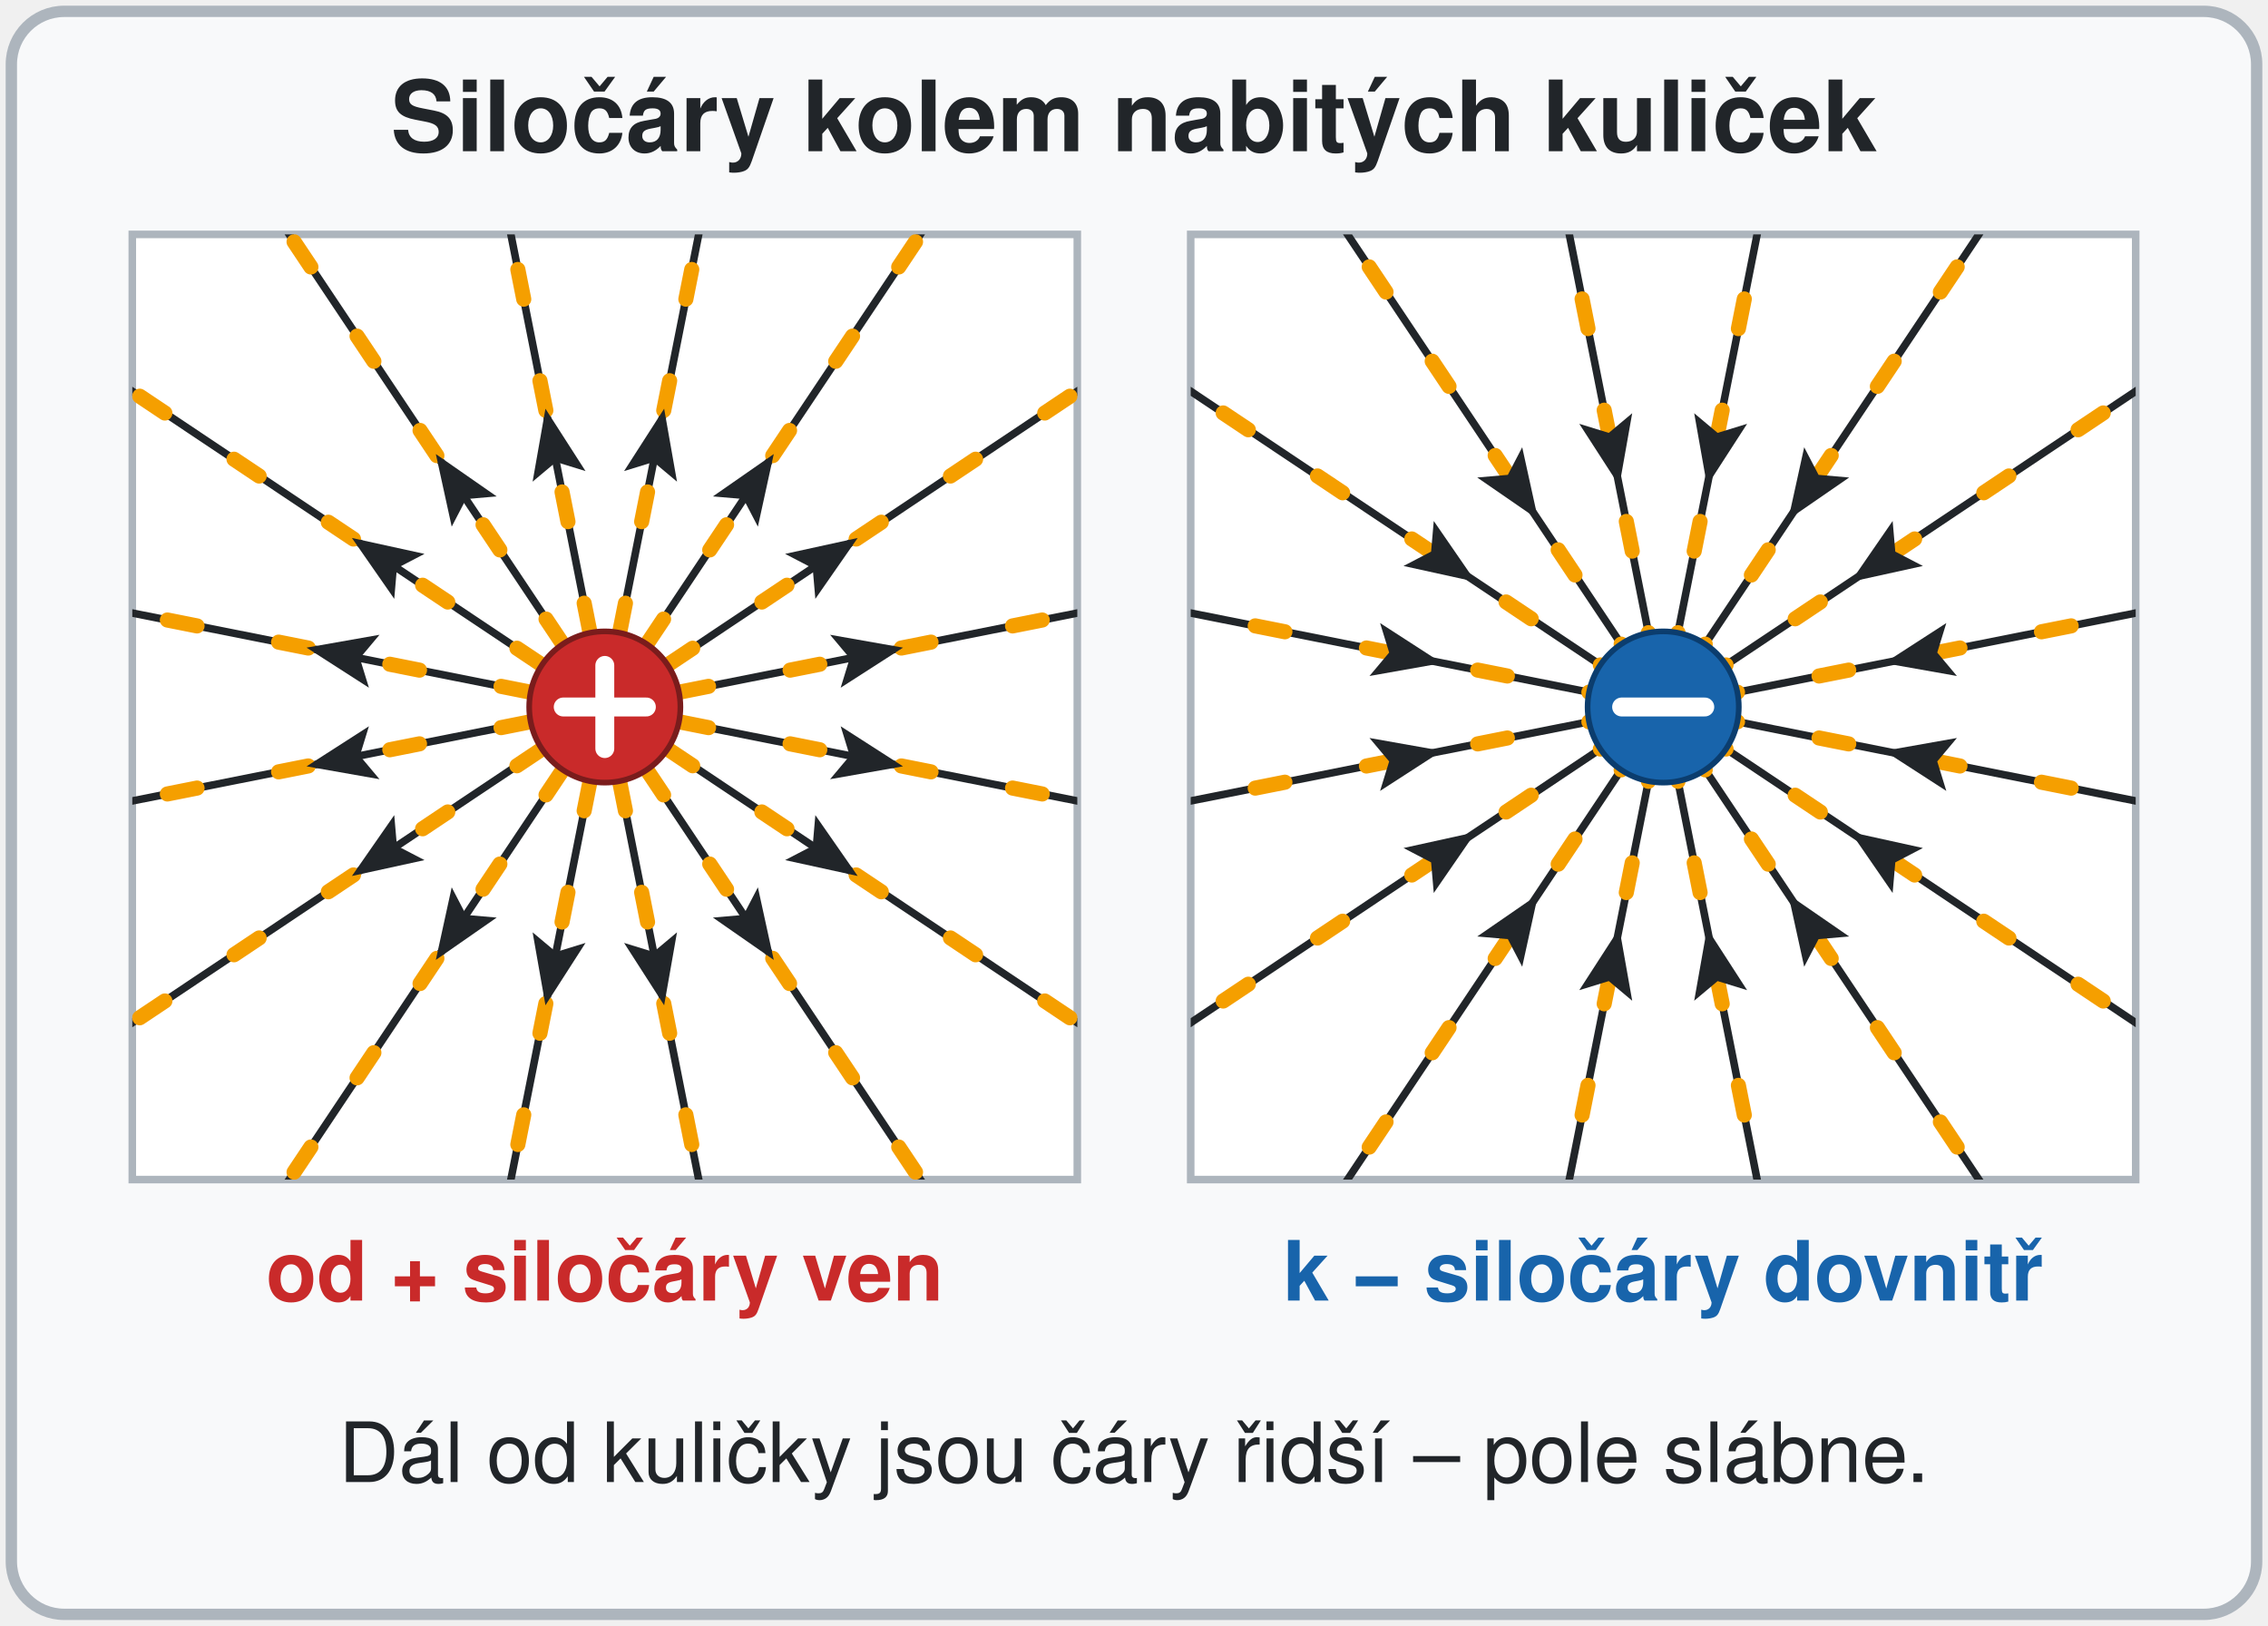
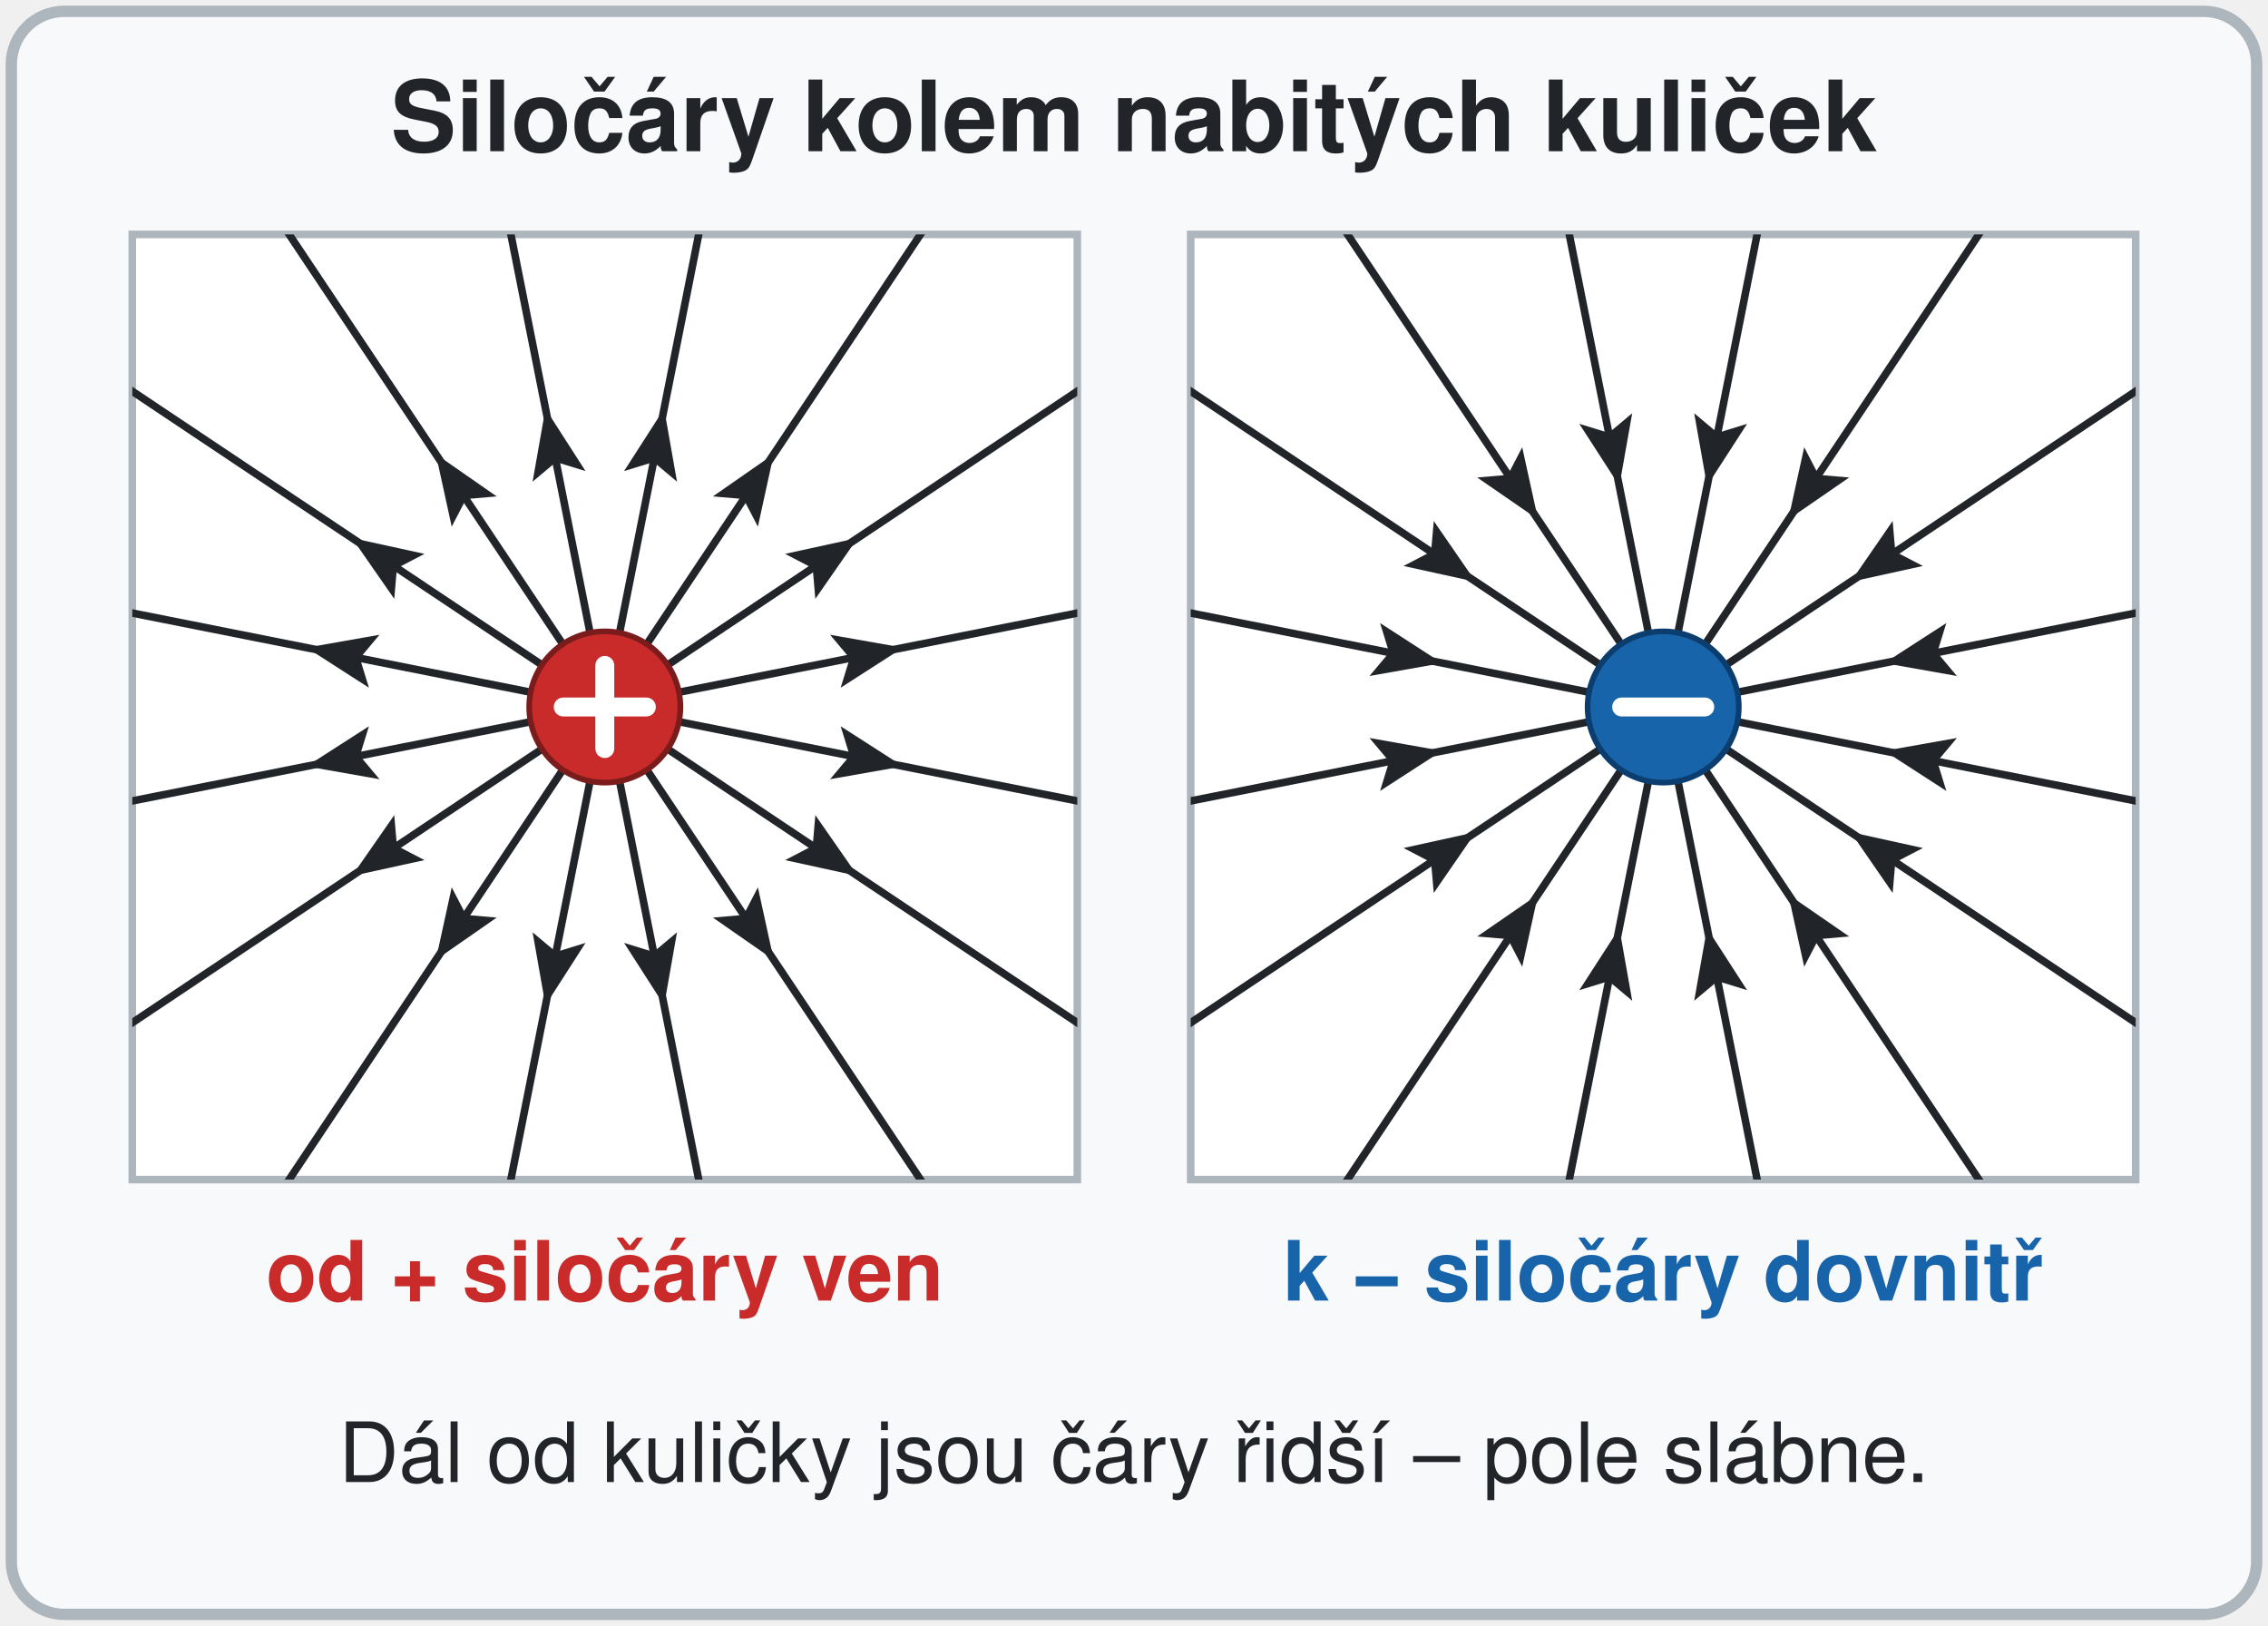
- <svg xmlns="http://www.w3.org/2000/svg" viewBox="0 0 600 430" font-family="'Segoe UI', Helvetica, Arial, sans-serif" role="img" aria-label="Dva čtverce se siločárami. Vlevo kladně nabitá kulička, siločáry z ní míří na všechny strany ven. Vpravo záporně nabitá kulička, siločáry do ní míří ze všech stran dovnitř. Dál od kuličky jsou čáry řidší – pole slábne. Animace: žluté čárky běží po siločárách ve směru šipek.">
-   <style>
- /* Předloha: PDF lekce 19, s. 7 (siločáry kladné a záporné kuličky, 16 čar). Čárky (amber) běží ve směru siločar:
-    úsek 30 px za 0,8 s. Bez animace se čárky skryjí a zůstanou siločáry se šipkami. */
- .tok { stroke-dasharray: 8 22; animation: tok 0.8s linear infinite; }
- @keyframes tok { from { stroke-dashoffset: 30; } to { stroke-dashoffset: 0; } }
- @media (prefers-reduced-motion: reduce) { .tok { animation: none; opacity: 0; } }
- </style>
+ <svg xmlns="http://www.w3.org/2000/svg" viewBox="0 0 600 430" font-family="'Segoe UI', Helvetica, Arial, sans-serif" role="img" aria-label="Dva čtverce se siločárami. Vlevo kladně nabitá kulička, siločáry z ní míří na všechny strany ven. Vpravo záporně nabitá kulička, siločáry do ní míří ze všech stran dovnitř. Dál od kuličky jsou čáry řidší – pole slábne. Šipky ukazují směr siločar.">
  <defs>
    <clipPath id="k1">
      <rect x="35" y="62" width="250" height="250" />
    </clipPath>
    <clipPath id="k2">
      <rect x="315" y="62" width="250" height="250" />
    </clipPath>
  </defs>
  <rect x="3" y="3" width="594" height="424" rx="14" fill="#f8f9fa" />
  <text x="300" y="40" font-size="26" fill="#212529" font-weight="bold" text-anchor="middle">Siločáry kolem nabitých kuliček</text>
  <rect x="35" y="62" width="250" height="250" fill="#fff" stroke="#adb5bd" stroke-width="2" />
  <g clip-path="url(#k1)">
    <path d="M179.6 190.9L356.2 226" stroke="#212529" stroke-width="2" />
    <path d="M176.6 198.1L326.3 298.1" stroke="#212529" stroke-width="2" />
    <path d="M171.1 203.6L271.1 353.3" stroke="#212529" stroke-width="2" />
    <path d="M163.9 206.6L199 383.2" stroke="#212529" stroke-width="2" />
    <path d="M156.1 206.6L121 383.2" stroke="#212529" stroke-width="2" />
    <path d="M148.9 203.6L48.9 353.3" stroke="#212529" stroke-width="2" />
    <path d="M143.4 198.1L-6.3 298.1" stroke="#212529" stroke-width="2" />
    <path d="M140.4 190.9L-36.2 226" stroke="#212529" stroke-width="2" />
    <path d="M140.4 183.1L-36.2 148" stroke="#212529" stroke-width="2" />
    <path d="M143.4 175.9L-6.3 75.9" stroke="#212529" stroke-width="2" />
    <path d="M148.9 170.4L48.9 20.7" stroke="#212529" stroke-width="2" />
    <path d="M156.1 167.4L121 -9.2" stroke="#212529" stroke-width="2" />
    <path d="M163.9 167.4L199 -9.2" stroke="#212529" stroke-width="2" />
    <path d="M171.1 170.4L271.1 20.7" stroke="#212529" stroke-width="2" />
    <path d="M176.6 175.9L326.3 75.9" stroke="#212529" stroke-width="2" />
    <path d="M179.6 183.1L356.2 148" stroke="#212529" stroke-width="2" />
-     <path class="tok" d="M179.6 190.9L356.2 226" stroke="#f59f00" stroke-width="4" stroke-linecap="round" />
-     <path class="tok" d="M176.6 198.1L326.3 298.1" stroke="#f59f00" stroke-width="4" stroke-linecap="round" />
-     <path class="tok" d="M171.1 203.6L271.1 353.3" stroke="#f59f00" stroke-width="4" stroke-linecap="round" />
-     <path class="tok" d="M163.9 206.6L199 383.2" stroke="#f59f00" stroke-width="4" stroke-linecap="round" />
-     <path class="tok" d="M156.1 206.6L121 383.2" stroke="#f59f00" stroke-width="4" stroke-linecap="round" />
-     <path class="tok" d="M148.9 203.6L48.9 353.3" stroke="#f59f00" stroke-width="4" stroke-linecap="round" />
-     <path class="tok" d="M143.4 198.1L-6.3 298.1" stroke="#f59f00" stroke-width="4" stroke-linecap="round" />
-     <path class="tok" d="M140.4 190.9L-36.2 226" stroke="#f59f00" stroke-width="4" stroke-linecap="round" />
-     <path class="tok" d="M140.4 183.1L-36.2 148" stroke="#f59f00" stroke-width="4" stroke-linecap="round" />
-     <path class="tok" d="M143.4 175.9L-6.3 75.9" stroke="#f59f00" stroke-width="4" stroke-linecap="round" />
-     <path class="tok" d="M148.9 170.4L48.9 20.7" stroke="#f59f00" stroke-width="4" stroke-linecap="round" />
-     <path class="tok" d="M156.1 167.4L121 -9.2" stroke="#f59f00" stroke-width="4" stroke-linecap="round" />
-     <path class="tok" d="M163.9 167.4L199 -9.2" stroke="#f59f00" stroke-width="4" stroke-linecap="round" />
-     <path class="tok" d="M171.1 170.4L271.1 20.7" stroke="#f59f00" stroke-width="4" stroke-linecap="round" />
-     <path class="tok" d="M176.6 175.9L326.3 75.9" stroke="#f59f00" stroke-width="4" stroke-linecap="round" />
-     <path class="tok" d="M179.6 183.1L356.2 148" stroke="#f59f00" stroke-width="4" stroke-linecap="round" />
    <polygon points="238.9,202.7 222.4,192.1 224.8,199.9 219.6,206.1" fill="#212529" />
    <polygon points="226.9,231.7 215.7,215.6 215,223.7 207.7,227.5" fill="#212529" />
    <polygon points="204.7,253.9 200.5,234.7 196.7,242 188.6,242.7" fill="#212529" />
    <polygon points="175.7,265.9 179.1,246.6 172.9,251.8 165.1,249.4" fill="#212529" />
    <polygon points="144.3,265.9 154.9,249.4 147.1,251.8 140.9,246.6" fill="#212529" />
    <polygon points="115.3,253.9 131.4,242.7 123.3,242 119.5,234.7" fill="#212529" />
    <polygon points="93.1,231.7 112.3,227.5 105,223.7 104.3,215.6" fill="#212529" />
    <polygon points="81.1,202.7 100.4,206.1 95.2,199.9 97.6,192.1" fill="#212529" />
    <polygon points="81.1,171.3 97.6,181.9 95.2,174.1 100.4,167.9" fill="#212529" />
    <polygon points="93.1,142.3 104.3,158.4 105,150.3 112.3,146.5" fill="#212529" />
    <polygon points="115.3,120.1 119.5,139.3 123.3,132 131.4,131.3" fill="#212529" />
    <polygon points="144.3,108.1 140.9,127.4 147.1,122.2 154.9,124.6" fill="#212529" />
    <polygon points="175.7,108.1 165.1,124.6 172.9,122.2 179.1,127.4" fill="#212529" />
    <polygon points="204.7,120.1 188.6,131.3 196.7,132 200.5,139.3" fill="#212529" />
    <polygon points="226.9,142.3 207.7,146.5 215,150.3 215.7,158.4" fill="#212529" />
    <polygon points="238.9,171.3 219.6,167.9 224.8,174.1 222.4,181.9" fill="#212529" />
  </g>
  <g>
    <circle cx="160" cy="187" r="20" fill="#c92a2a" stroke="#7a1c1c" stroke-width="1.5" />
    <path d="M149 187H171M160 176V198" stroke="#fff" stroke-width="5" stroke-linecap="round" />
  </g>
  <rect x="315" y="62" width="250" height="250" fill="#fff" stroke="#adb5bd" stroke-width="2" />
  <g clip-path="url(#k2)">
    <path d="M636.2 226L459.6 190.9" stroke="#212529" stroke-width="2" />
    <path d="M606.3 298.1L456.6 198.1" stroke="#212529" stroke-width="2" />
    <path d="M551.1 353.3L451.1 203.6" stroke="#212529" stroke-width="2" />
    <path d="M479 383.2L443.9 206.6" stroke="#212529" stroke-width="2" />
    <path d="M401 383.2L436.1 206.6" stroke="#212529" stroke-width="2" />
    <path d="M328.9 353.3L428.9 203.6" stroke="#212529" stroke-width="2" />
    <path d="M273.7 298.1L423.4 198.1" stroke="#212529" stroke-width="2" />
    <path d="M243.8 226L420.4 190.9" stroke="#212529" stroke-width="2" />
    <path d="M243.8 148L420.4 183.1" stroke="#212529" stroke-width="2" />
    <path d="M273.7 75.9L423.4 175.9" stroke="#212529" stroke-width="2" />
    <path d="M328.9 20.7L428.9 170.4" stroke="#212529" stroke-width="2" />
    <path d="M401 -9.2L436.1 167.4" stroke="#212529" stroke-width="2" />
    <path d="M479 -9.2L443.9 167.4" stroke="#212529" stroke-width="2" />
    <path d="M551.1 20.7L451.1 170.4" stroke="#212529" stroke-width="2" />
    <path d="M606.3 75.9L456.6 175.9" stroke="#212529" stroke-width="2" />
    <path d="M636.2 148L459.6 183.1" stroke="#212529" stroke-width="2" />
-     <path class="tok" d="M636.2 226L459.6 190.9" stroke="#f59f00" stroke-width="4" stroke-linecap="round" />
-     <path class="tok" d="M606.3 298.1L456.6 198.1" stroke="#f59f00" stroke-width="4" stroke-linecap="round" />
-     <path class="tok" d="M551.1 353.3L451.1 203.6" stroke="#f59f00" stroke-width="4" stroke-linecap="round" />
-     <path class="tok" d="M479 383.2L443.9 206.6" stroke="#f59f00" stroke-width="4" stroke-linecap="round" />
-     <path class="tok" d="M401 383.2L436.1 206.6" stroke="#f59f00" stroke-width="4" stroke-linecap="round" />
-     <path class="tok" d="M328.9 353.3L428.9 203.6" stroke="#f59f00" stroke-width="4" stroke-linecap="round" />
-     <path class="tok" d="M273.7 298.1L423.4 198.1" stroke="#f59f00" stroke-width="4" stroke-linecap="round" />
-     <path class="tok" d="M243.8 226L420.4 190.9" stroke="#f59f00" stroke-width="4" stroke-linecap="round" />
-     <path class="tok" d="M243.8 148L420.4 183.1" stroke="#f59f00" stroke-width="4" stroke-linecap="round" />
-     <path class="tok" d="M273.7 75.9L423.4 175.9" stroke="#f59f00" stroke-width="4" stroke-linecap="round" />
-     <path class="tok" d="M328.9 20.7L428.9 170.4" stroke="#f59f00" stroke-width="4" stroke-linecap="round" />
-     <path class="tok" d="M401 -9.2L436.1 167.4" stroke="#f59f00" stroke-width="4" stroke-linecap="round" />
-     <path class="tok" d="M479 -9.2L443.9 167.4" stroke="#f59f00" stroke-width="4" stroke-linecap="round" />
-     <path class="tok" d="M551.1 20.7L451.1 170.4" stroke="#f59f00" stroke-width="4" stroke-linecap="round" />
-     <path class="tok" d="M606.3 75.9L456.6 175.9" stroke="#f59f00" stroke-width="4" stroke-linecap="round" />
-     <path class="tok" d="M636.2 148L459.6 183.1" stroke="#f59f00" stroke-width="4" stroke-linecap="round" />
    <polygon points="498.5,198.6 514.9,209.2 512.5,201.4 517.7,195.2" fill="#212529" />
    <polygon points="489.6,220.1 500.7,236.2 501.4,228.1 508.7,224.3" fill="#212529" />
    <polygon points="473.1,236.6 477.3,255.7 481.1,248.4 489.2,247.7" fill="#212529" />
    <polygon points="451.6,245.5 448.2,264.7 454.4,259.5 462.2,261.9" fill="#212529" />
    <polygon points="428.4,245.5 417.8,261.9 425.6,259.5 431.8,264.7" fill="#212529" />
    <polygon points="406.9,236.6 390.8,247.7 398.9,248.4 402.7,255.7" fill="#212529" />
    <polygon points="390.4,220.1 371.3,224.3 378.6,228.1 379.3,236.2" fill="#212529" />
    <polygon points="381.5,198.6 362.3,195.2 367.5,201.4 365.1,209.2" fill="#212529" />
    <polygon points="381.5,175.4 365.1,164.8 367.5,172.6 362.3,178.8" fill="#212529" />
    <polygon points="390.4,153.9 379.3,137.8 378.6,145.9 371.3,149.7" fill="#212529" />
    <polygon points="406.9,137.4 402.7,118.3 398.9,125.6 390.8,126.3" fill="#212529" />
    <polygon points="428.4,128.5 431.8,109.3 425.6,114.5 417.8,112.1" fill="#212529" />
    <polygon points="451.6,128.5 462.2,112.1 454.4,114.5 448.2,109.3" fill="#212529" />
    <polygon points="473.1,137.4 489.2,126.3 481.1,125.6 477.3,118.3" fill="#212529" />
    <polygon points="489.6,153.9 508.7,149.7 501.4,145.9 500.7,137.8" fill="#212529" />
    <polygon points="498.5,175.4 517.7,178.8 512.5,172.6 514.9,164.8" fill="#212529" />
  </g>
  <g>
    <circle cx="440" cy="187" r="20" fill="#1864ab" stroke="#0b3d6e" stroke-width="1.5" />
    <path d="M429 187H451" stroke="#fff" stroke-width="5" stroke-linecap="round" />
  </g>
  <text x="160" y="344" font-size="22" fill="#c92a2a" font-weight="bold" text-anchor="middle">od + siločáry ven</text>
  <text x="440" y="344" font-size="22" fill="#1864ab" font-weight="bold" text-anchor="middle">k − siločáry dovnitř</text>
  <text x="300" y="392" font-size="22" fill="#212529" text-anchor="middle">Dál od kuličky jsou čáry řidší – pole slábne.</text>
  <rect x="3" y="3" width="594" height="424" rx="14" fill="none" stroke="#adb5bd" stroke-width="3" />
</svg>
